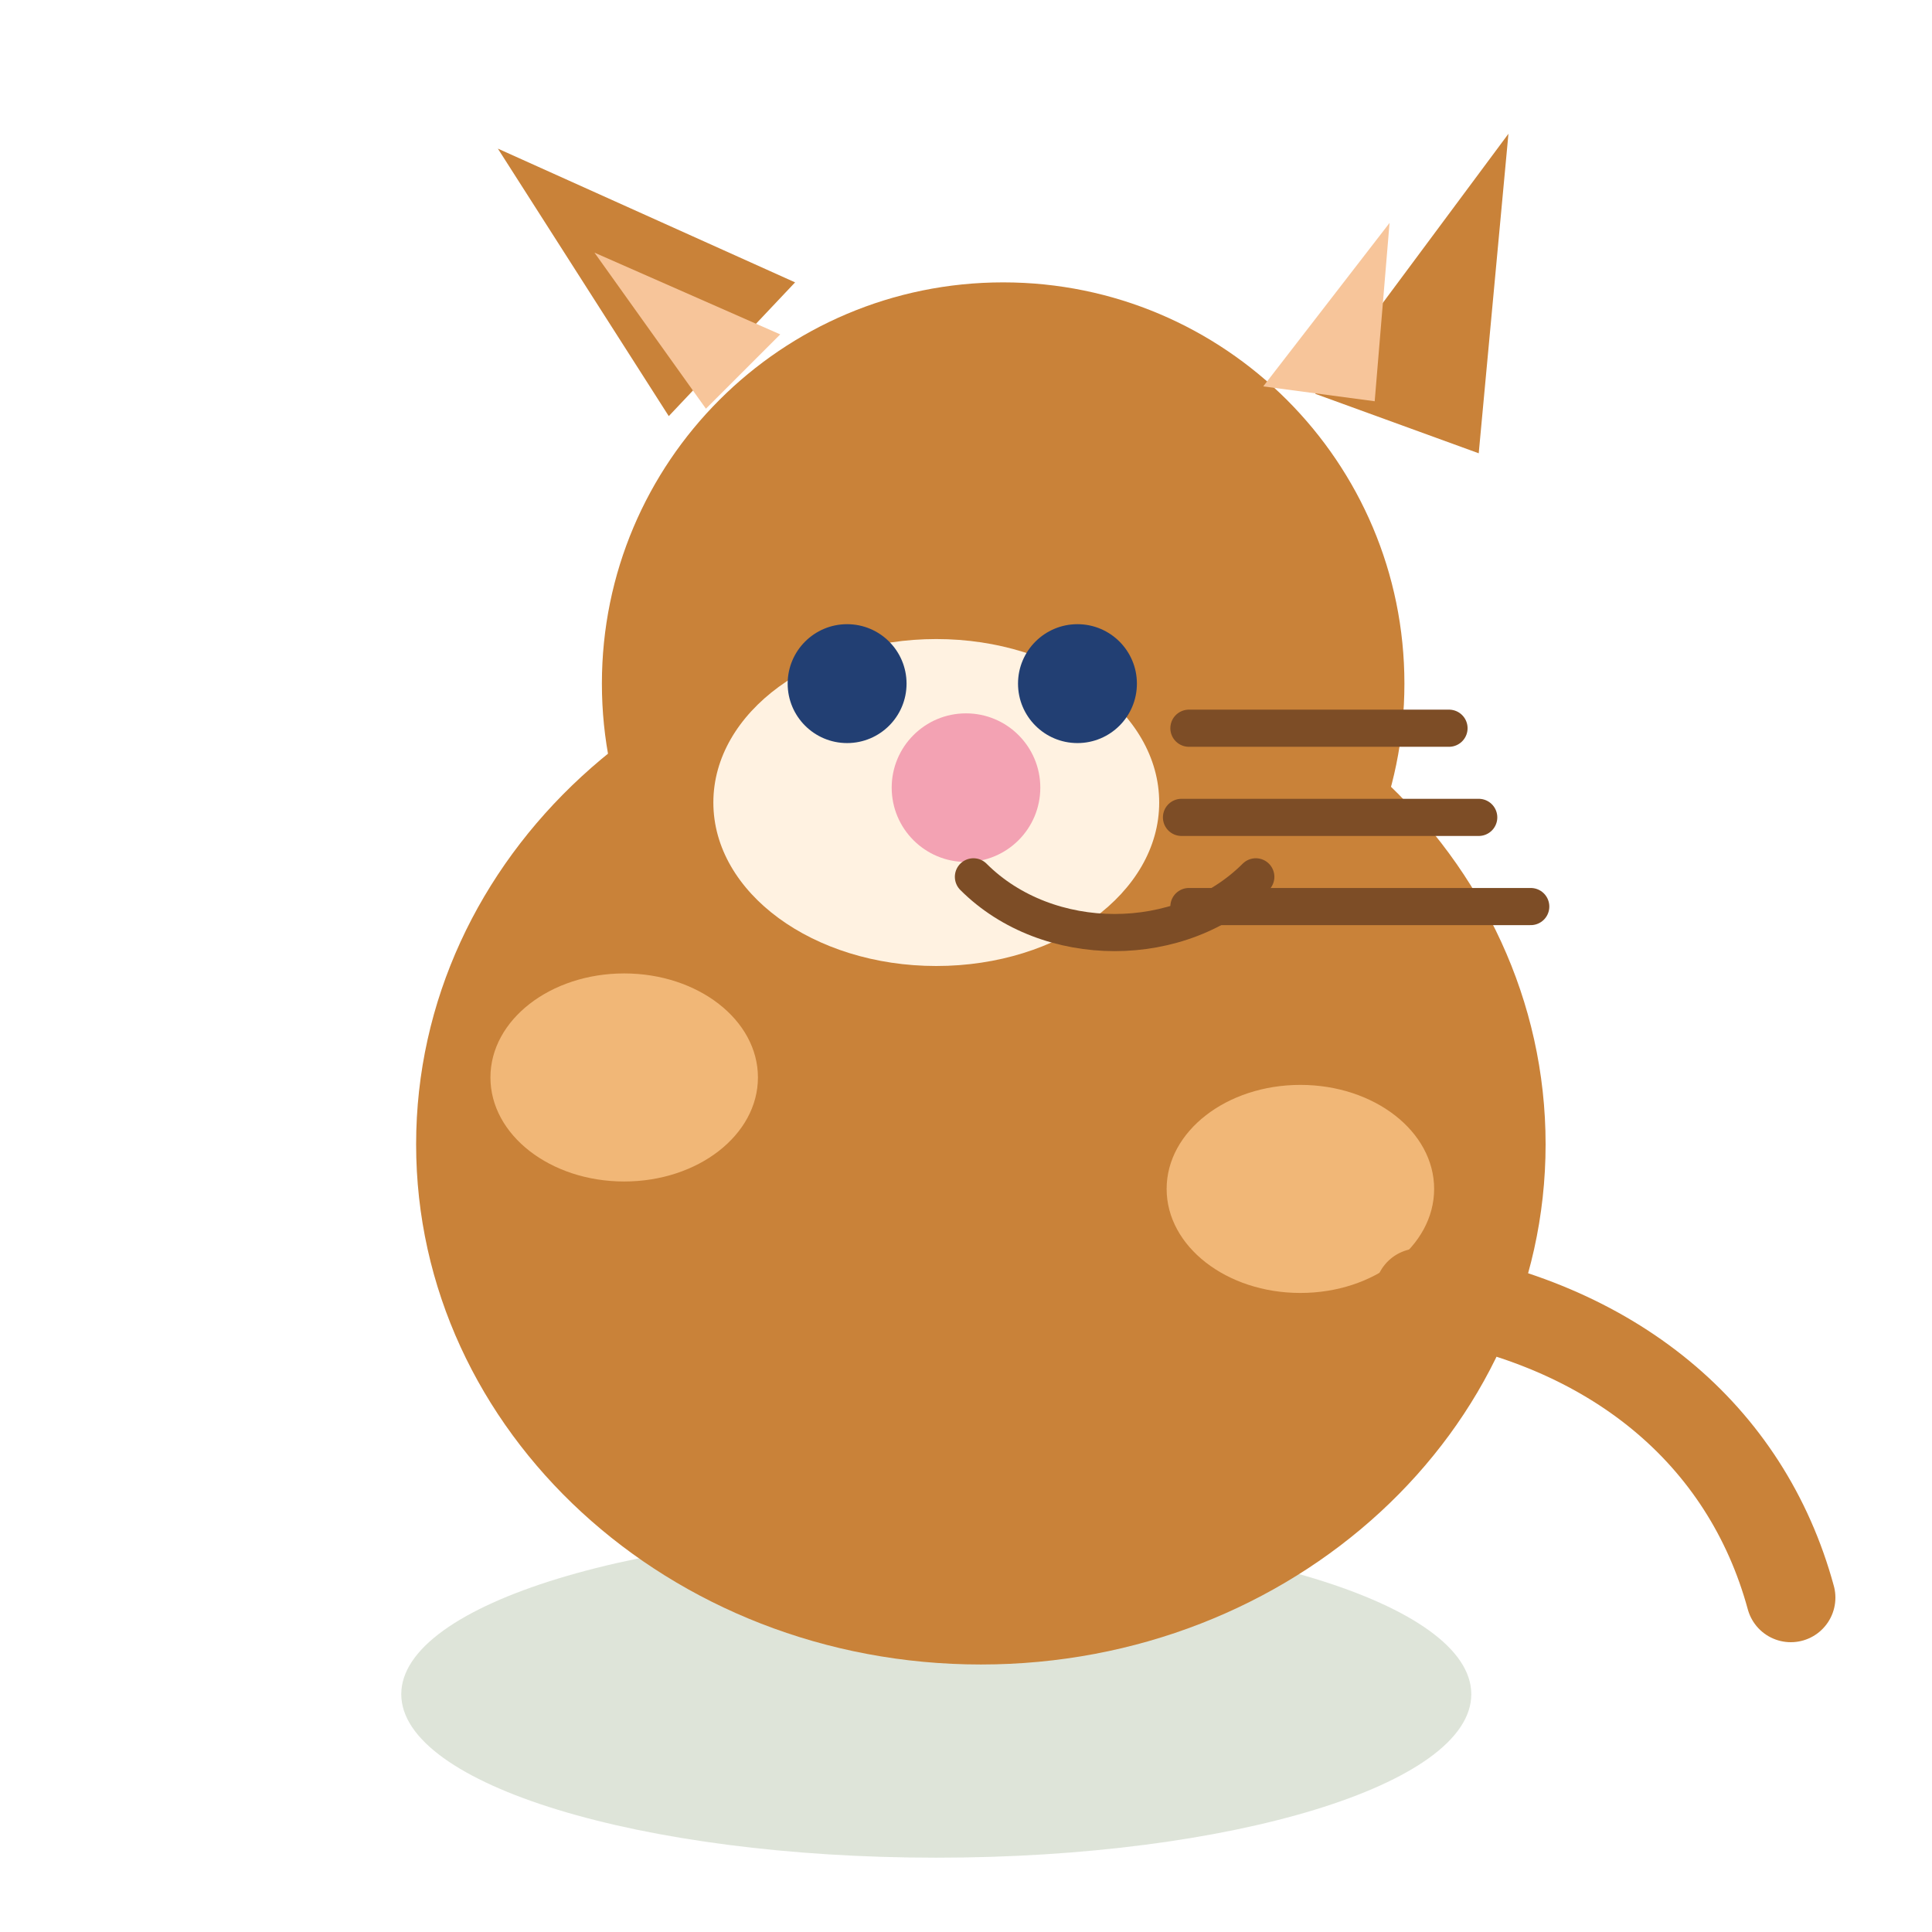
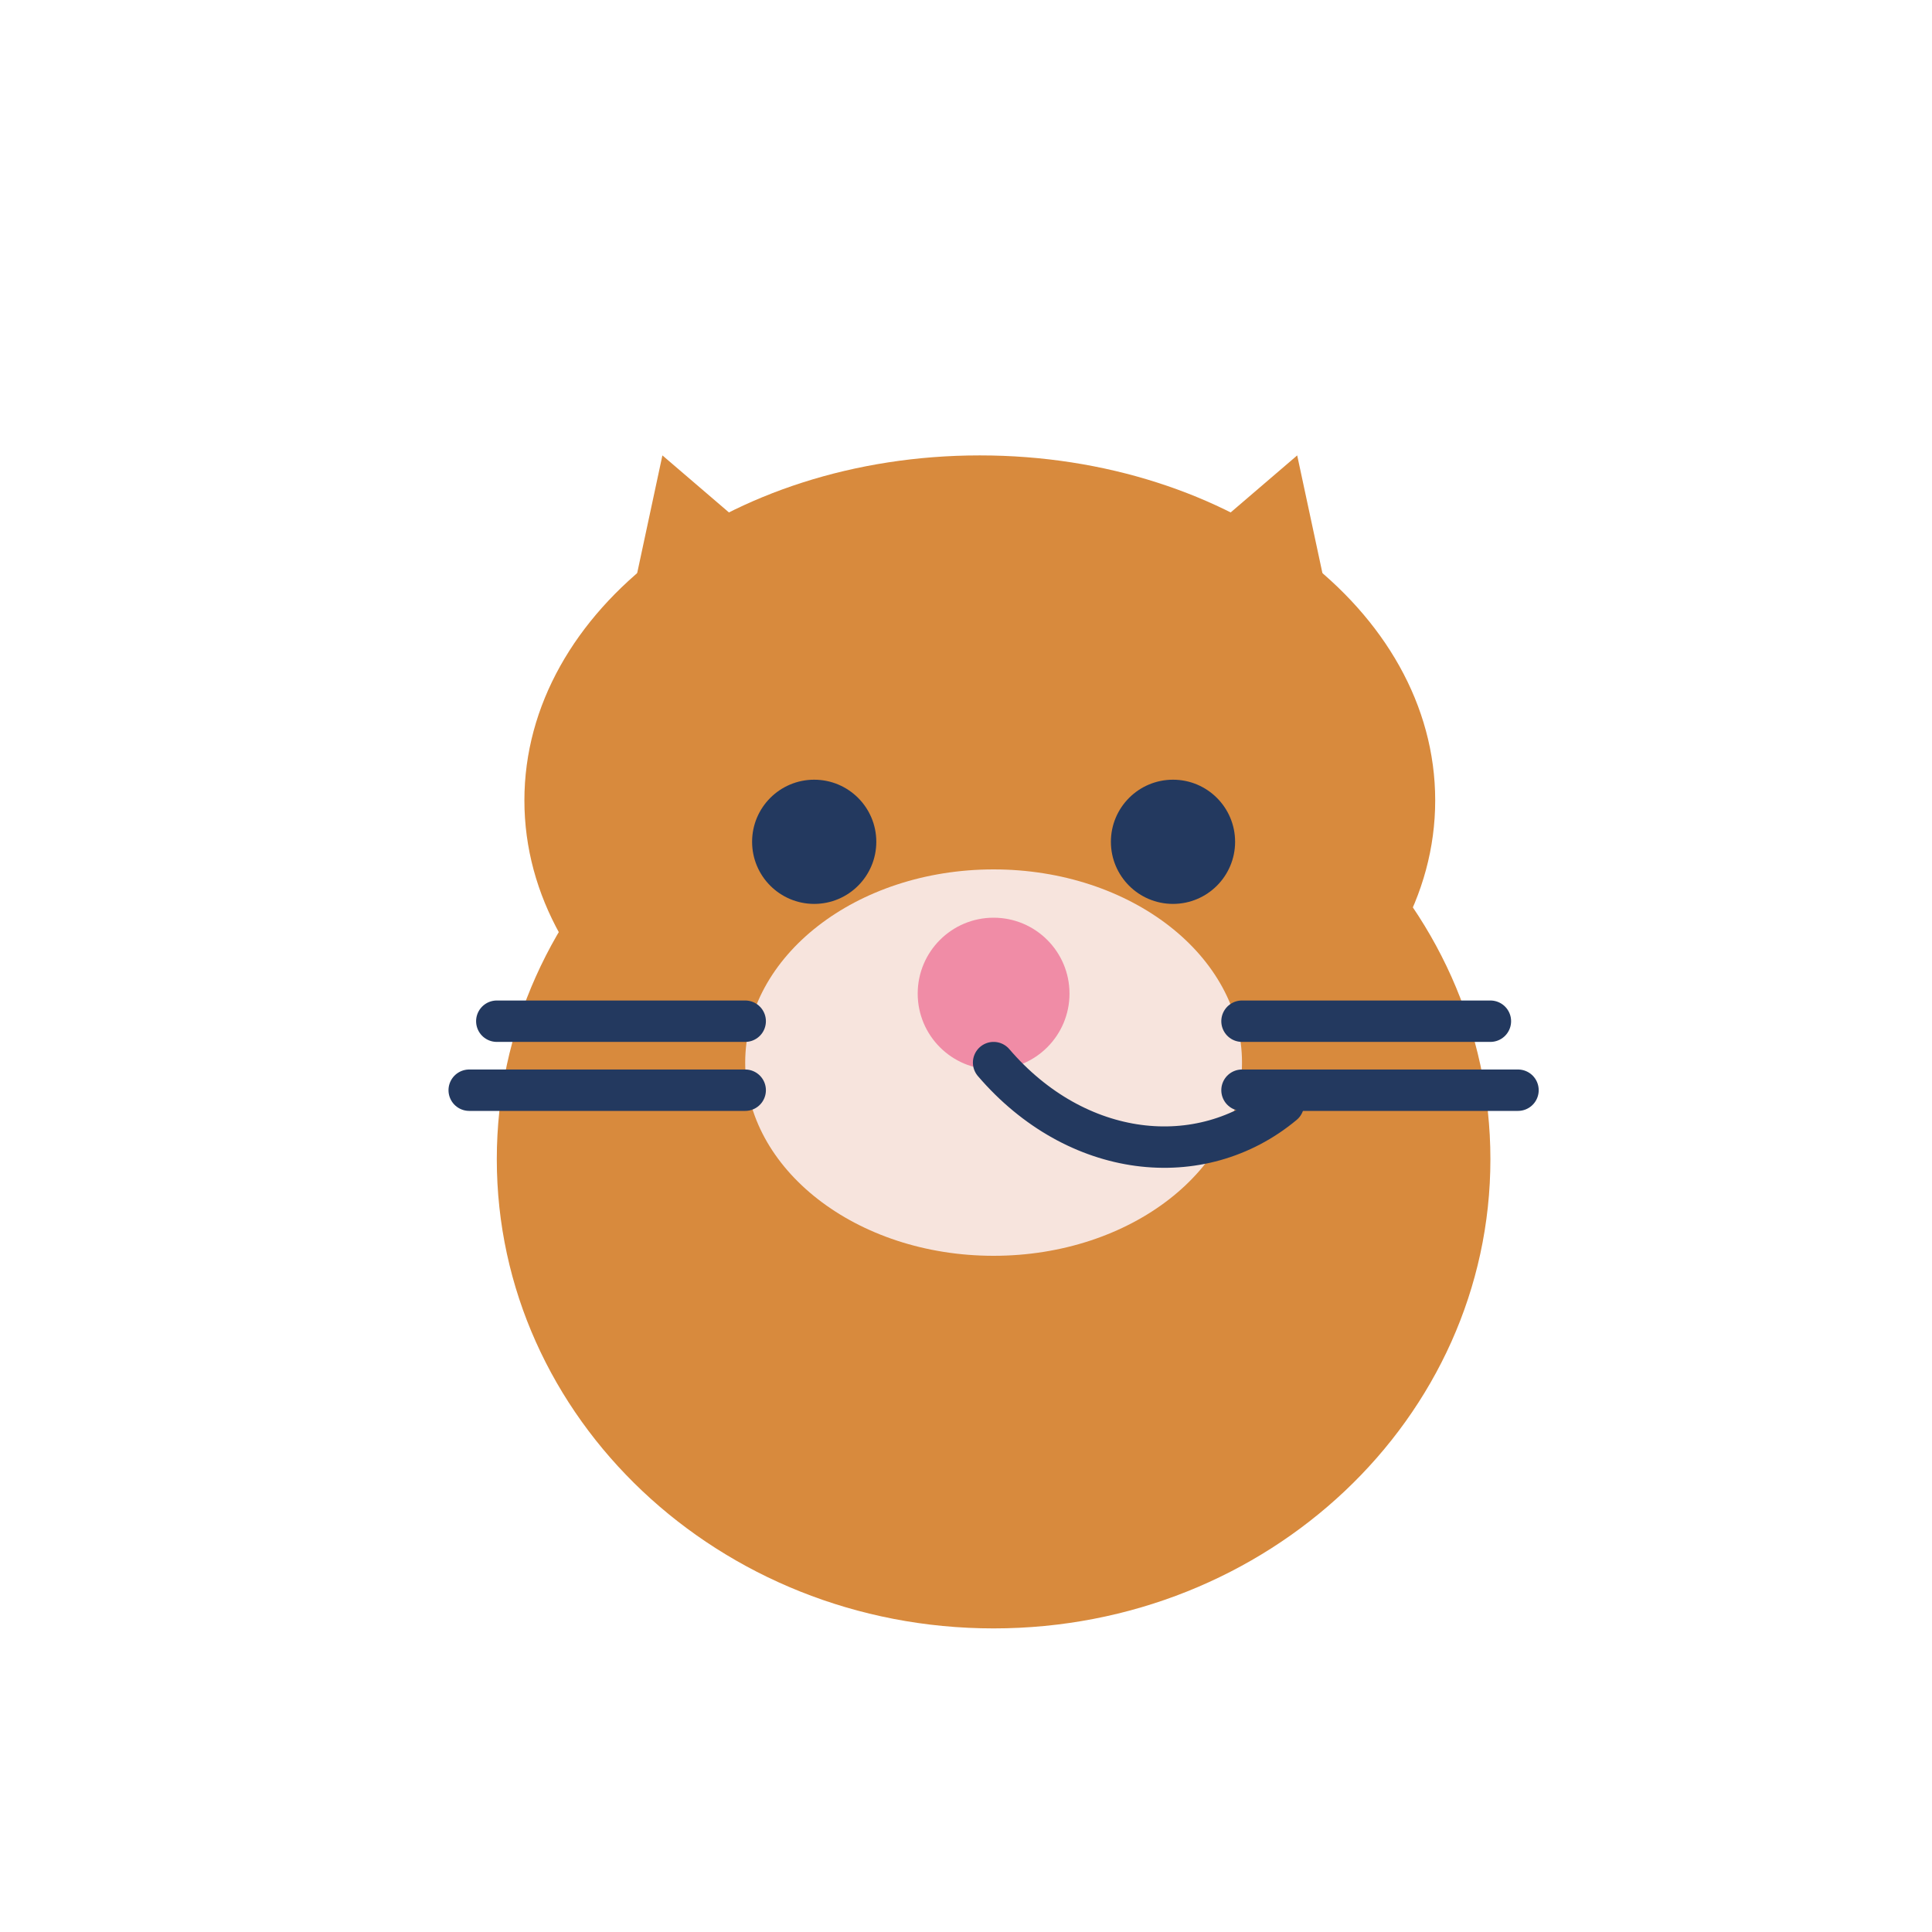
- <svg xmlns="http://www.w3.org/2000/svg" viewBox="0 0 260 260">
-   <ellipse cx="126" cy="228" rx="72" ry="22" fill="#5b7a43" opacity=".2" />
-   <ellipse cx="132" cy="154" rx="76" ry="70" fill="#c98239" />
-   <circle cx="135" cy="92" r="54" fill="#c98239" />
-   <path d="M90 56L67 20l40 18z" fill="#c98239" />
-   <path d="M177 53l26-35-4 43z" fill="#c98239" />
-   <path d="M95 55l-15-21 25 11z" fill="#f7c59a" />
-   <path d="M170 52l17-22-2 24z" fill="#f7c59a" />
-   <ellipse cx="126" cy="108" rx="30" ry="22" fill="#fff2e1" />
-   <circle cx="114" cy="92" r="8" fill="#223f73" />
-   <circle cx="145" cy="92" r="8" fill="#223f73" />
-   <circle cx="130" cy="106" r="10" fill="#f3a2b3" />
-   <path d="M131 118c10 10 28 10 38 0" stroke="#7d4d26" stroke-width="5" fill="none" stroke-linecap="round" />
-   <path d="M159 110h40M160 122h46M160 98h35" stroke="#7d4d26" stroke-width="5" stroke-linecap="round" />
-   <ellipse cx="84" cy="145" rx="18" ry="14" fill="#f1b777" />
-   <ellipse cx="175" cy="160" rx="18" ry="14" fill="#f1b777" />
-   <path d="M191 174c26 4 44 19 50 41" stroke="#c98239" stroke-width="12" fill="none" stroke-linecap="round" />
+ <svg xmlns="http://www.w3.org/2000/svg" viewBox="0 0 140 140">
+   <ellipse cx="72" cy="84" rx="36" ry="34" fill="#d88a3d" />
+   <path d="M42 61l6-28 21 18M100 61l-6-28-21 18" fill="#d88a3d" />
+   <ellipse cx="71" cy="58" rx="33" ry="25" fill="#d88a3d" />
+   <ellipse cx="72" cy="77" rx="18" ry="14" fill="#f7e4dd" />
+   <circle cx="59" cy="61" r="4.5" fill="#23395f" />
+   <circle cx="85" cy="61" r="4.5" fill="#23395f" />
+   <circle cx="72" cy="72" r="5.5" fill="#f08ca6" />
+   <path d="M72 77c6 7 15 8 21 3" fill="none" stroke="#23395f" stroke-width="3" stroke-linecap="round" />
+   <path d="M54 74H36M54 79H34M90 74h18M90 79h20" stroke="#23395f" stroke-width="3" stroke-linecap="round" />
</svg>
